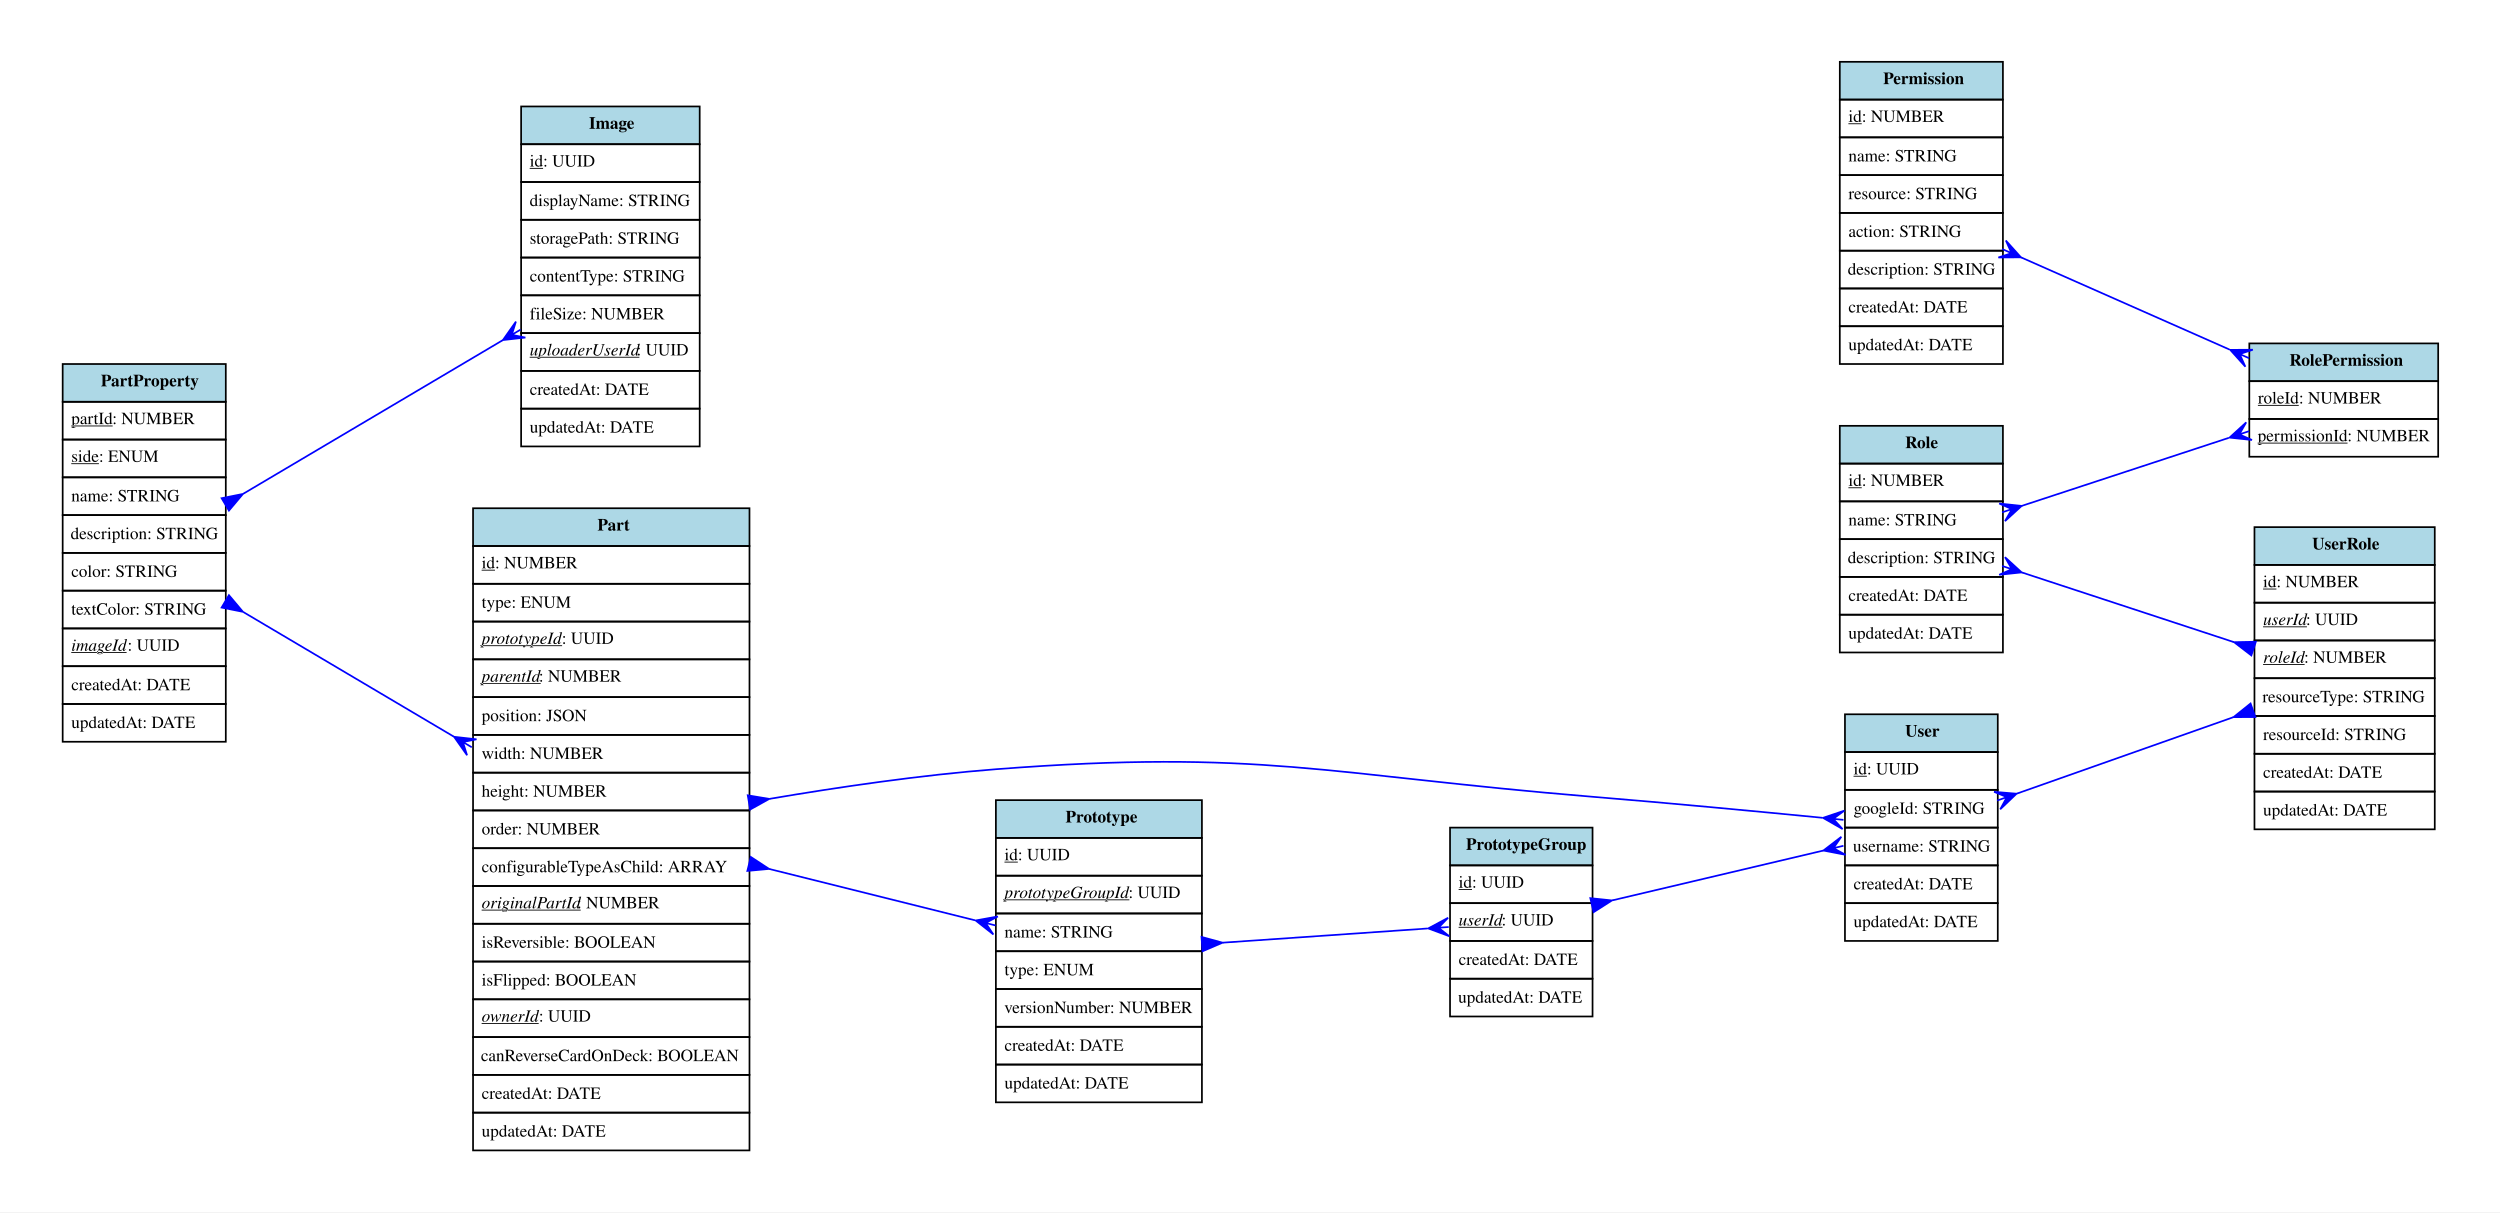
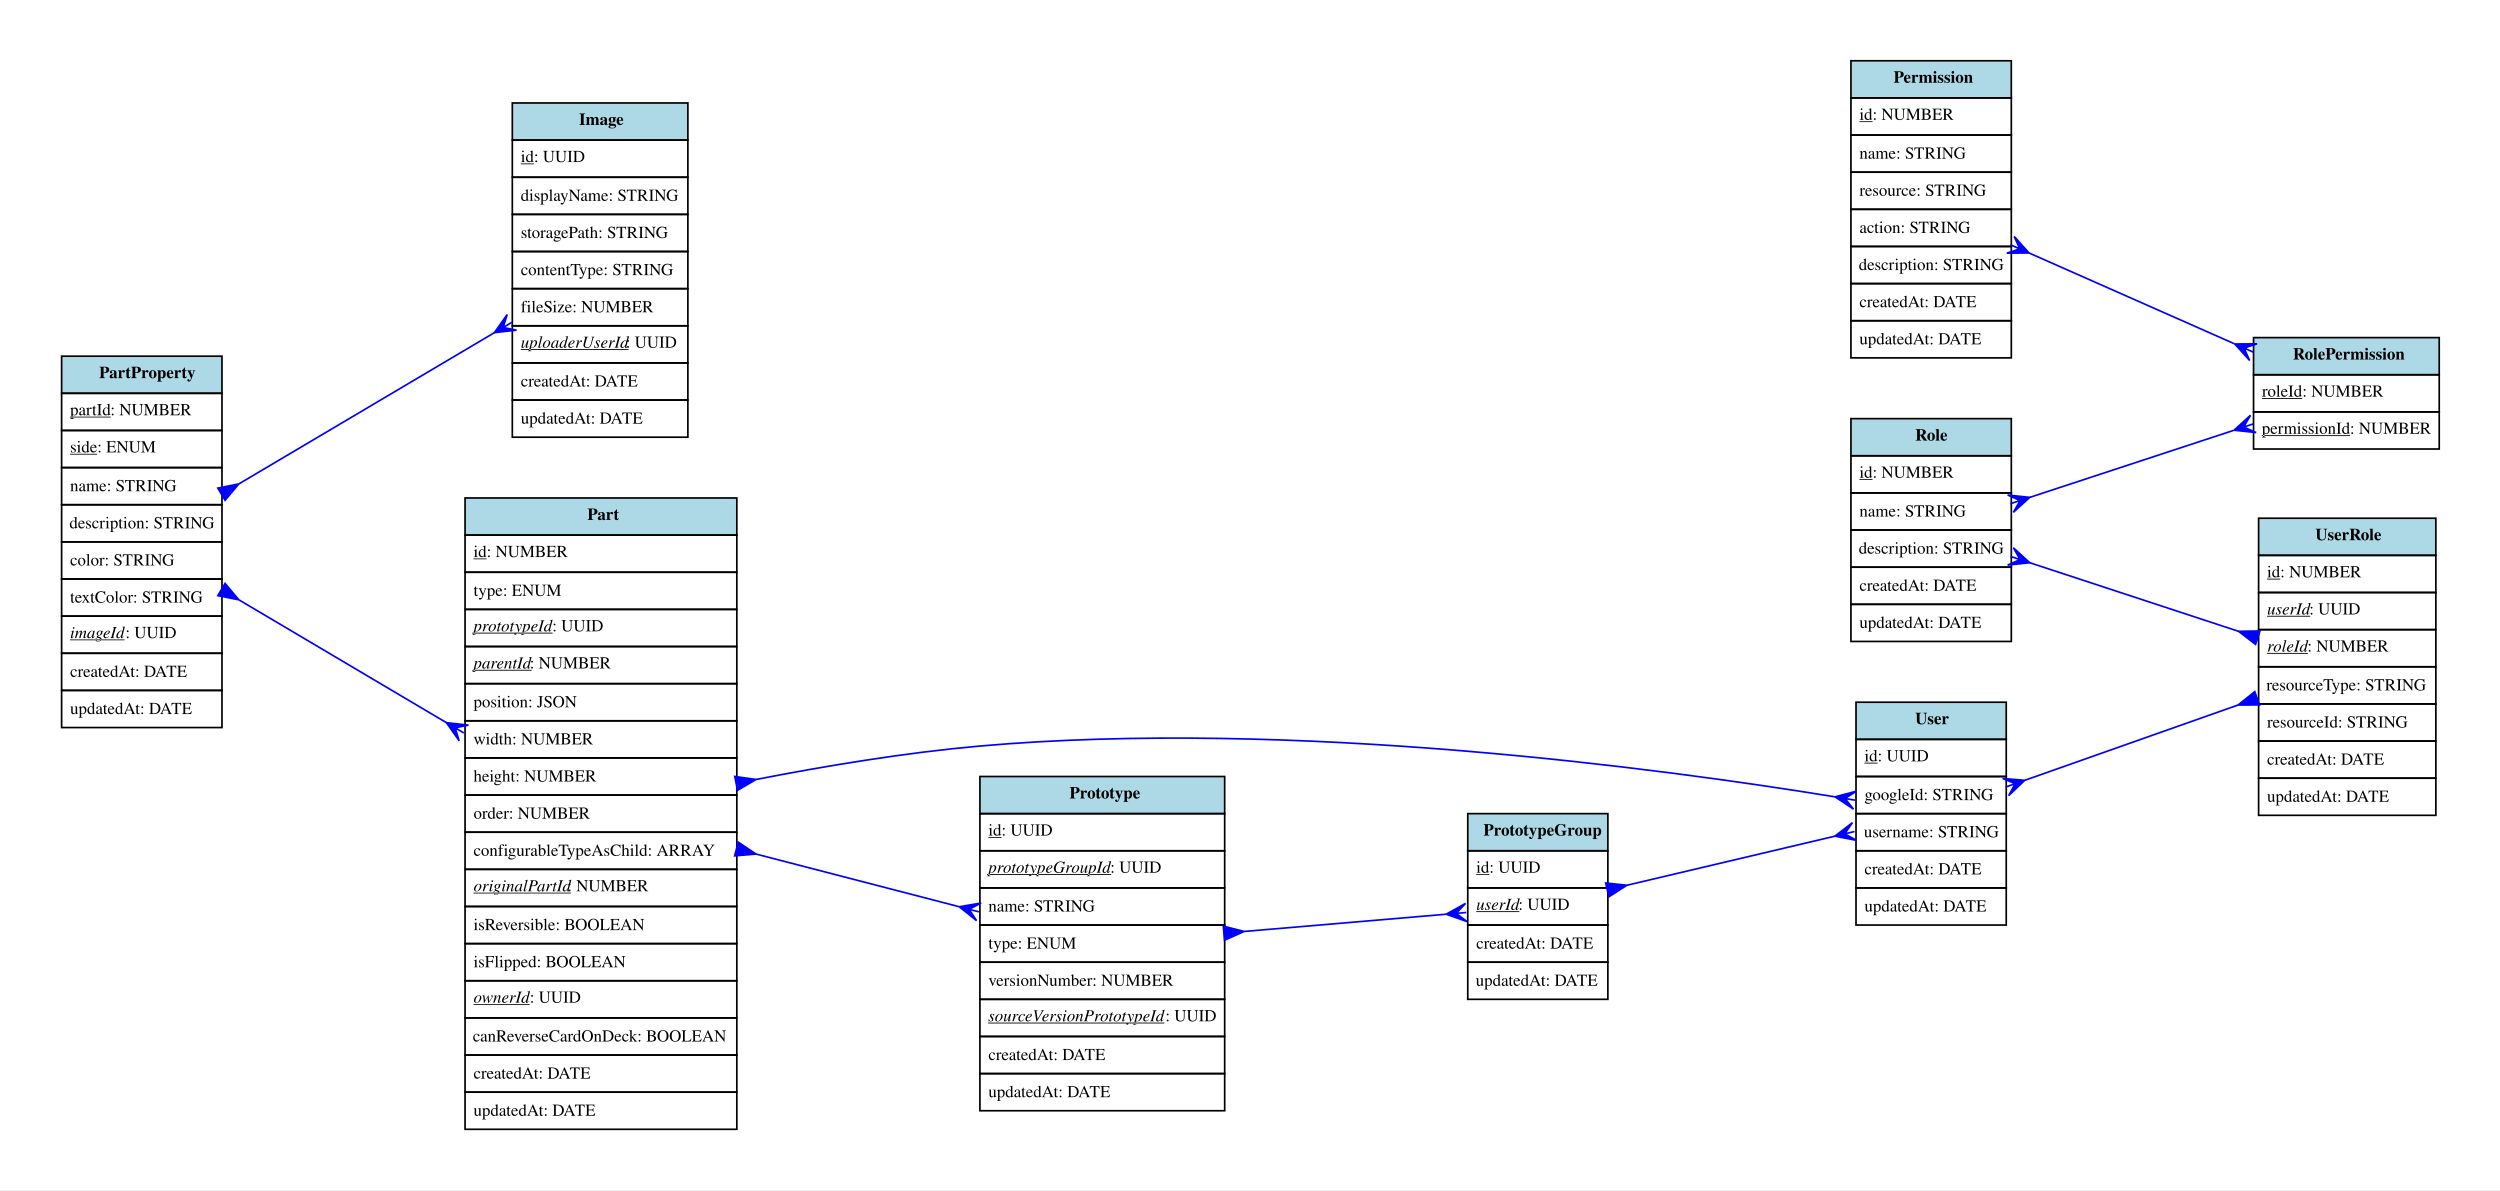
- <svg xmlns="http://www.w3.org/2000/svg" width="1456pt" height="706pt" viewBox="0.00 0.00 1456.00 706.00">
-   <g id="graph0" class="graph" transform="scale(1 1) rotate(0) translate(36 670)">
-     <polygon fill="#ffffff" stroke="transparent" points="-36,36 -36,-670 1420,-670 1420,36 -36,36" />
+ <svg xmlns="http://www.w3.org/2000/svg" width="1481pt" height="705pt" viewBox="0.00 0.00 1481.00 705.00">
+   <g id="graph0" class="graph" transform="scale(1 1) rotate(0) translate(36 669)">
+     <polygon fill="#ffffff" stroke="transparent" points="-36,36 -36,-669 1445,-669 1445,36 -36,36" />
    <g id="node1" class="node">
-       <polygon fill="#add8e6" stroke="transparent" points="1035.5,-400 1035.5,-422 1130.5,-422 1130.5,-400 1035.5,-400" />
-       <polygon fill="none" stroke="#000000" points="1035.5,-400 1035.5,-422 1130.5,-422 1130.5,-400 1035.5,-400" />
-       <text text-anchor="start" x="1073.556" y="-409" font-family="Times,serif" font-weight="bold" font-size="10.00" fill="#000000">Role</text>
-       <polygon fill="none" stroke="#000000" points="1035.5,-378 1035.5,-400 1130.5,-400 1130.5,-378 1035.5,-378" />
-       <text text-anchor="start" x="1040.5" y="-387" font-family="Times,serif" text-decoration="underline" font-size="10.00" fill="#000000">id</text>
-       <text text-anchor="start" x="1048.279" y="-387" font-family="Times,serif" font-size="10.00" fill="#000000">: NUMBER</text>
-       <polygon fill="none" stroke="#000000" points="1035.5,-356 1035.5,-378 1130.5,-378 1130.5,-356 1035.5,-356" />
-       <text text-anchor="start" x="1040.5" y="-364" font-family="Times,serif" font-size="10.00" fill="#000000">name: STRING</text>
-       <polygon fill="none" stroke="#000000" points="1035.5,-334 1035.5,-356 1130.5,-356 1130.5,-334 1035.5,-334" />
-       <text text-anchor="start" x="1040.092" y="-342" font-family="Times,serif" font-size="10.00" fill="#000000">description: STRING</text>
-       <polygon fill="none" stroke="#000000" points="1035.5,-312 1035.5,-334 1130.5,-334 1130.5,-312 1035.5,-312" />
-       <text text-anchor="start" x="1040.5" y="-320" font-family="Times,serif" font-size="10.00" fill="#000000">createdAt: DATE</text>
-       <polygon fill="none" stroke="#000000" points="1035.5,-290 1035.5,-312 1130.5,-312 1130.5,-290 1035.5,-290" />
-       <text text-anchor="start" x="1040.5" y="-298" font-family="Times,serif" font-size="10.00" fill="#000000">updatedAt: DATE</text>
+       <polygon fill="#add8e6" stroke="transparent" points="1060.5,-399 1060.5,-421 1155.5,-421 1155.5,-399 1060.5,-399" />
+       <polygon fill="none" stroke="#000000" points="1060.5,-399 1060.5,-421 1155.5,-421 1155.5,-399 1060.5,-399" />
+       <text text-anchor="start" x="1098.556" y="-408" font-family="Times,serif" font-weight="bold" font-size="10.00" fill="#000000">Role</text>
+       <polygon fill="none" stroke="#000000" points="1060.5,-377 1060.5,-399 1155.5,-399 1155.5,-377 1060.5,-377" />
+       <text text-anchor="start" x="1065.5" y="-386" font-family="Times,serif" text-decoration="underline" font-size="10.00" fill="#000000">id</text>
+       <text text-anchor="start" x="1073.279" y="-386" font-family="Times,serif" font-size="10.00" fill="#000000">: NUMBER</text>
+       <polygon fill="none" stroke="#000000" points="1060.5,-355 1060.5,-377 1155.5,-377 1155.5,-355 1060.5,-355" />
+       <text text-anchor="start" x="1065.5" y="-363" font-family="Times,serif" font-size="10.00" fill="#000000">name: STRING</text>
+       <polygon fill="none" stroke="#000000" points="1060.5,-333 1060.5,-355 1155.5,-355 1155.5,-333 1060.5,-333" />
+       <text text-anchor="start" x="1065.092" y="-341" font-family="Times,serif" font-size="10.00" fill="#000000">description: STRING</text>
+       <polygon fill="none" stroke="#000000" points="1060.5,-311 1060.5,-333 1155.5,-333 1155.5,-311 1060.5,-311" />
+       <text text-anchor="start" x="1065.5" y="-319" font-family="Times,serif" font-size="10.00" fill="#000000">createdAt: DATE</text>
+       <polygon fill="none" stroke="#000000" points="1060.5,-289 1060.5,-311 1155.5,-311 1155.5,-289 1060.5,-289" />
+       <text text-anchor="start" x="1065.5" y="-297" font-family="Times,serif" font-size="10.00" fill="#000000">updatedAt: DATE</text>
    </g>
    <g id="node3" class="node">
-       <polygon fill="#add8e6" stroke="transparent" points="1274,-448 1274,-470 1384,-470 1384,-448 1274,-448" />
-       <polygon fill="none" stroke="#000000" points="1274,-448 1274,-470 1384,-470 1384,-448 1274,-448" />
-       <text text-anchor="start" x="1297.335" y="-457" font-family="Times,serif" font-weight="bold" font-size="10.00" fill="#000000">RolePermission</text>
-       <polygon fill="none" stroke="#000000" points="1274,-426 1274,-448 1384,-448 1384,-426 1274,-426" />
-       <text text-anchor="start" x="1279" y="-435" font-family="Times,serif" text-decoration="underline" font-size="10.00" fill="#000000">roleId</text>
-       <text text-anchor="start" x="1302.876" y="-435" font-family="Times,serif" font-size="10.00" fill="#000000">: NUMBER</text>
-       <polygon fill="none" stroke="#000000" points="1274,-404 1274,-426 1384,-426 1384,-404 1274,-404" />
-       <text text-anchor="start" x="1278.868" y="-413" font-family="Times,serif" text-decoration="underline" font-size="10.00" fill="#000000">permissionId</text>
-       <text text-anchor="start" x="1331.08" y="-413" font-family="Times,serif" font-size="10.00" fill="#000000">: NUMBER</text>
+       <polygon fill="#add8e6" stroke="transparent" points="1299,-447 1299,-469 1409,-469 1409,-447 1299,-447" />
+       <polygon fill="none" stroke="#000000" points="1299,-447 1299,-469 1409,-469 1409,-447 1299,-447" />
+       <text text-anchor="start" x="1322.335" y="-456" font-family="Times,serif" font-weight="bold" font-size="10.00" fill="#000000">RolePermission</text>
+       <polygon fill="none" stroke="#000000" points="1299,-425 1299,-447 1409,-447 1409,-425 1299,-425" />
+       <text text-anchor="start" x="1304" y="-434" font-family="Times,serif" text-decoration="underline" font-size="10.00" fill="#000000">roleId</text>
+       <text text-anchor="start" x="1327.876" y="-434" font-family="Times,serif" font-size="10.00" fill="#000000">: NUMBER</text>
+       <polygon fill="none" stroke="#000000" points="1299,-403 1299,-425 1409,-425 1409,-403 1299,-403" />
+       <text text-anchor="start" x="1303.868" y="-412" font-family="Times,serif" text-decoration="underline" font-size="10.00" fill="#000000">permissionId</text>
+       <text text-anchor="start" x="1356.08" y="-412" font-family="Times,serif" font-size="10.00" fill="#000000">: NUMBER</text>
    </g>
    <g id="edge1" class="edge">
-       <path fill="none" stroke="#0000ff" d="M1141.534,-375.399C1177.795,-387.314 1224.346,-402.611 1261.988,-414.98" />
-       <polygon fill="#0000ff" stroke="#0000ff" points="1141.428,-375.364 1131.714,-366.488 1135.728,-373.491 1130.028,-371.618 1130.028,-371.618 1130.028,-371.618 1135.728,-373.491 1128.342,-376.748 1141.428,-375.364 1141.428,-375.364" />
-       <polygon fill="#0000ff" stroke="#0000ff" points="1262.472,-415.139 1272.187,-424.015 1268.172,-417.012 1273.872,-418.885 1273.872,-418.885 1273.872,-418.885 1268.172,-417.012 1275.558,-413.755 1262.472,-415.139 1262.472,-415.139" />
+       <path fill="none" stroke="#0000ff" d="M1166.534,-374.399C1202.795,-386.314 1249.346,-401.611 1286.988,-413.98" />
+       <polygon fill="#0000ff" stroke="#0000ff" points="1166.428,-374.364 1156.714,-365.488 1160.728,-372.491 1155.028,-370.618 1155.028,-370.618 1155.028,-370.618 1160.728,-372.491 1153.342,-375.748 1166.428,-374.364 1166.428,-374.364" />
+       <polygon fill="#0000ff" stroke="#0000ff" points="1287.472,-414.139 1297.187,-423.015 1293.172,-416.012 1298.872,-417.885 1298.872,-417.885 1298.872,-417.885 1293.172,-416.012 1300.558,-412.755 1287.472,-414.139 1287.472,-414.139" />
    </g>
    <g id="node5" class="node">
-       <polygon fill="#add8e6" stroke="transparent" points="1277,-341 1277,-363 1382,-363 1382,-341 1277,-341" />
-       <polygon fill="none" stroke="#000000" points="1277,-341 1277,-363 1382,-363 1382,-341 1277,-341" />
-       <text text-anchor="start" x="1310.619" y="-350" font-family="Times,serif" font-weight="bold" font-size="10.00" fill="#000000">UserRole</text>
-       <polygon fill="none" stroke="#000000" points="1277,-319 1277,-341 1382,-341 1382,-319 1277,-319" />
-       <text text-anchor="start" x="1282" y="-328" font-family="Times,serif" text-decoration="underline" font-size="10.00" fill="#000000">id</text>
-       <text text-anchor="start" x="1289.779" y="-328" font-family="Times,serif" font-size="10.00" fill="#000000">: NUMBER</text>
-       <polygon fill="none" stroke="#000000" points="1277,-297 1277,-319 1382,-319 1382,-297 1277,-297" />
-       <text text-anchor="start" x="1282" y="-306" font-family="Times,serif" font-style="italic" text-decoration="underline" font-size="10.00" fill="#000000">userId</text>
-       <text text-anchor="start" x="1306.986" y="-306" font-family="Times,serif" font-size="10.00" fill="#000000">: UUID</text>
-       <polygon fill="none" stroke="#000000" points="1277,-275 1277,-297 1382,-297 1382,-275 1277,-275" />
-       <text text-anchor="start" x="1282" y="-284" font-family="Times,serif" font-style="italic" text-decoration="underline" font-size="10.00" fill="#000000">roleId</text>
-       <text text-anchor="start" x="1305.876" y="-284" font-family="Times,serif" font-size="10.00" fill="#000000">: NUMBER</text>
-       <polygon fill="none" stroke="#000000" points="1277,-253 1277,-275 1382,-275 1382,-253 1277,-253" />
-       <text text-anchor="start" x="1281.602" y="-261" font-family="Times,serif" font-size="10.00" fill="#000000">resourceType: STRING</text>
-       <polygon fill="none" stroke="#000000" points="1277,-231 1277,-253 1382,-253 1382,-231 1277,-231" />
-       <text text-anchor="start" x="1282" y="-239" font-family="Times,serif" font-size="10.00" fill="#000000">resourceId: STRING</text>
-       <polygon fill="none" stroke="#000000" points="1277,-209 1277,-231 1382,-231 1382,-209 1277,-209" />
-       <text text-anchor="start" x="1282" y="-217" font-family="Times,serif" font-size="10.00" fill="#000000">createdAt: DATE</text>
-       <polygon fill="none" stroke="#000000" points="1277,-187 1277,-209 1382,-209 1382,-187 1277,-187" />
-       <text text-anchor="start" x="1282" y="-195" font-family="Times,serif" font-size="10.00" fill="#000000">updatedAt: DATE</text>
+       <polygon fill="#add8e6" stroke="transparent" points="1302,-340 1302,-362 1407,-362 1407,-340 1302,-340" />
+       <polygon fill="none" stroke="#000000" points="1302,-340 1302,-362 1407,-362 1407,-340 1302,-340" />
+       <text text-anchor="start" x="1335.619" y="-349" font-family="Times,serif" font-weight="bold" font-size="10.00" fill="#000000">UserRole</text>
+       <polygon fill="none" stroke="#000000" points="1302,-318 1302,-340 1407,-340 1407,-318 1302,-318" />
+       <text text-anchor="start" x="1307" y="-327" font-family="Times,serif" text-decoration="underline" font-size="10.00" fill="#000000">id</text>
+       <text text-anchor="start" x="1314.779" y="-327" font-family="Times,serif" font-size="10.00" fill="#000000">: NUMBER</text>
+       <polygon fill="none" stroke="#000000" points="1302,-296 1302,-318 1407,-318 1407,-296 1302,-296" />
+       <text text-anchor="start" x="1307" y="-305" font-family="Times,serif" font-style="italic" text-decoration="underline" font-size="10.00" fill="#000000">userId</text>
+       <text text-anchor="start" x="1331.986" y="-305" font-family="Times,serif" font-size="10.00" fill="#000000">: UUID</text>
+       <polygon fill="none" stroke="#000000" points="1302,-274 1302,-296 1407,-296 1407,-274 1302,-274" />
+       <text text-anchor="start" x="1307" y="-283" font-family="Times,serif" font-style="italic" text-decoration="underline" font-size="10.00" fill="#000000">roleId</text>
+       <text text-anchor="start" x="1330.876" y="-283" font-family="Times,serif" font-size="10.00" fill="#000000">: NUMBER</text>
+       <polygon fill="none" stroke="#000000" points="1302,-252 1302,-274 1407,-274 1407,-252 1302,-252" />
+       <text text-anchor="start" x="1306.602" y="-260" font-family="Times,serif" font-size="10.00" fill="#000000">resourceType: STRING</text>
+       <polygon fill="none" stroke="#000000" points="1302,-230 1302,-252 1407,-252 1407,-230 1302,-230" />
+       <text text-anchor="start" x="1307" y="-238" font-family="Times,serif" font-size="10.00" fill="#000000">resourceId: STRING</text>
+       <polygon fill="none" stroke="#000000" points="1302,-208 1302,-230 1407,-230 1407,-208 1302,-208" />
+       <text text-anchor="start" x="1307" y="-216" font-family="Times,serif" font-size="10.00" fill="#000000">createdAt: DATE</text>
+       <polygon fill="none" stroke="#000000" points="1302,-186 1302,-208 1407,-208 1407,-186 1302,-186" />
+       <text text-anchor="start" x="1307" y="-194" font-family="Times,serif" font-size="10.00" fill="#000000">updatedAt: DATE</text>
    </g>
    <g id="edge2" class="edge">
-       <path fill="none" stroke="#0000ff" d="M1141.512,-336.608C1178.749,-324.372 1226.844,-308.568 1264.998,-296.031" />
-       <polygon fill="#0000ff" stroke="#0000ff" points="1141.428,-336.636 1128.342,-335.252 1135.728,-338.509 1130.028,-340.382 1130.028,-340.382 1130.028,-340.382 1135.728,-338.509 1131.714,-345.512 1141.428,-336.636 1141.428,-336.636" />
-       <polygon fill="#0000ff" stroke="#0000ff" points="1277.809,-296.243 1265.097,-295.999 1275.186,-288.262 1277.809,-296.243" />
+       <path fill="none" stroke="#0000ff" d="M1166.512,-335.608C1203.749,-323.372 1251.844,-307.568 1289.998,-295.031" />
+       <polygon fill="#0000ff" stroke="#0000ff" points="1166.428,-335.636 1153.342,-334.252 1160.728,-337.509 1155.028,-339.382 1155.028,-339.382 1155.028,-339.382 1160.728,-337.509 1156.714,-344.512 1166.428,-335.636 1166.428,-335.636" />
+       <polygon fill="#0000ff" stroke="#0000ff" points="1302.809,-295.243 1290.097,-294.999 1300.186,-287.262 1302.809,-295.243" />
    </g>
    <g id="node2" class="node">
-       <polygon fill="#add8e6" stroke="transparent" points="1035.5,-612 1035.5,-634 1130.5,-634 1130.5,-612 1035.5,-612" />
-       <polygon fill="none" stroke="#000000" points="1035.5,-612 1035.5,-634 1130.5,-634 1130.5,-612 1035.5,-612" />
-       <text text-anchor="start" x="1060.779" y="-621" font-family="Times,serif" font-weight="bold" font-size="10.00" fill="#000000">Permission</text>
-       <polygon fill="none" stroke="#000000" points="1035.5,-590 1035.5,-612 1130.5,-612 1130.5,-590 1035.5,-590" />
-       <text text-anchor="start" x="1040.5" y="-599" font-family="Times,serif" text-decoration="underline" font-size="10.00" fill="#000000">id</text>
-       <text text-anchor="start" x="1048.279" y="-599" font-family="Times,serif" font-size="10.00" fill="#000000">: NUMBER</text>
-       <polygon fill="none" stroke="#000000" points="1035.5,-568 1035.5,-590 1130.5,-590 1130.5,-568 1035.5,-568" />
-       <text text-anchor="start" x="1040.5" y="-576" font-family="Times,serif" font-size="10.00" fill="#000000">name: STRING</text>
-       <polygon fill="none" stroke="#000000" points="1035.5,-546 1035.5,-568 1130.5,-568 1130.5,-546 1035.5,-546" />
-       <text text-anchor="start" x="1040.5" y="-554" font-family="Times,serif" font-size="10.00" fill="#000000">resource: STRING</text>
-       <polygon fill="none" stroke="#000000" points="1035.5,-524 1035.5,-546 1130.5,-546 1130.5,-524 1035.5,-524" />
-       <text text-anchor="start" x="1040.5" y="-532" font-family="Times,serif" font-size="10.00" fill="#000000">action: STRING</text>
-       <polygon fill="none" stroke="#000000" points="1035.5,-502 1035.5,-524 1130.5,-524 1130.5,-502 1035.5,-502" />
-       <text text-anchor="start" x="1040.092" y="-510" font-family="Times,serif" font-size="10.00" fill="#000000">description: STRING</text>
-       <polygon fill="none" stroke="#000000" points="1035.5,-480 1035.5,-502 1130.5,-502 1130.5,-480 1035.5,-480" />
-       <text text-anchor="start" x="1040.5" y="-488" font-family="Times,serif" font-size="10.00" fill="#000000">createdAt: DATE</text>
-       <polygon fill="none" stroke="#000000" points="1035.5,-458 1035.5,-480 1130.5,-480 1130.5,-458 1035.5,-458" />
-       <text text-anchor="start" x="1040.5" y="-466" font-family="Times,serif" font-size="10.00" fill="#000000">updatedAt: DATE</text>
+       <polygon fill="#add8e6" stroke="transparent" points="1060.5,-611 1060.5,-633 1155.5,-633 1155.5,-611 1060.5,-611" />
+       <polygon fill="none" stroke="#000000" points="1060.5,-611 1060.5,-633 1155.5,-633 1155.5,-611 1060.5,-611" />
+       <text text-anchor="start" x="1085.779" y="-620" font-family="Times,serif" font-weight="bold" font-size="10.00" fill="#000000">Permission</text>
+       <polygon fill="none" stroke="#000000" points="1060.5,-589 1060.5,-611 1155.5,-611 1155.5,-589 1060.5,-589" />
+       <text text-anchor="start" x="1065.5" y="-598" font-family="Times,serif" text-decoration="underline" font-size="10.00" fill="#000000">id</text>
+       <text text-anchor="start" x="1073.279" y="-598" font-family="Times,serif" font-size="10.00" fill="#000000">: NUMBER</text>
+       <polygon fill="none" stroke="#000000" points="1060.5,-567 1060.5,-589 1155.5,-589 1155.5,-567 1060.5,-567" />
+       <text text-anchor="start" x="1065.5" y="-575" font-family="Times,serif" font-size="10.00" fill="#000000">name: STRING</text>
+       <polygon fill="none" stroke="#000000" points="1060.5,-545 1060.5,-567 1155.5,-567 1155.5,-545 1060.5,-545" />
+       <text text-anchor="start" x="1065.5" y="-553" font-family="Times,serif" font-size="10.00" fill="#000000">resource: STRING</text>
+       <polygon fill="none" stroke="#000000" points="1060.5,-523 1060.5,-545 1155.5,-545 1155.5,-523 1060.5,-523" />
+       <text text-anchor="start" x="1065.5" y="-531" font-family="Times,serif" font-size="10.00" fill="#000000">action: STRING</text>
+       <polygon fill="none" stroke="#000000" points="1060.5,-501 1060.5,-523 1155.5,-523 1155.5,-501 1060.5,-501" />
+       <text text-anchor="start" x="1065.092" y="-509" font-family="Times,serif" font-size="10.00" fill="#000000">description: STRING</text>
+       <polygon fill="none" stroke="#000000" points="1060.5,-479 1060.5,-501 1155.5,-501 1155.5,-479 1060.5,-479" />
+       <text text-anchor="start" x="1065.5" y="-487" font-family="Times,serif" font-size="10.00" fill="#000000">createdAt: DATE</text>
+       <polygon fill="none" stroke="#000000" points="1060.5,-457 1060.5,-479 1155.5,-479 1155.5,-457 1060.5,-457" />
+       <text text-anchor="start" x="1065.5" y="-465" font-family="Times,serif" font-size="10.00" fill="#000000">updatedAt: DATE</text>
    </g>
    <g id="edge3" class="edge">
-       <path fill="none" stroke="#0000ff" d="M1141.017,-520.124C1177.492,-503.995 1224.529,-483.196 1262.426,-466.438" />
-       <polygon fill="#0000ff" stroke="#0000ff" points="1141.003,-520.131 1127.844,-520.045 1135.515,-522.557 1130.028,-524.984 1130.028,-524.984 1130.028,-524.984 1135.515,-522.557 1132.212,-529.922 1141.003,-520.131 1141.003,-520.131" />
-       <polygon fill="#0000ff" stroke="#0000ff" points="1262.898,-466.23 1276.056,-466.316 1268.385,-463.803 1273.872,-461.377 1273.872,-461.377 1273.872,-461.377 1268.385,-463.803 1271.688,-456.438 1262.898,-466.23 1262.898,-466.23" />
+       <path fill="none" stroke="#0000ff" d="M1166.017,-519.124C1202.492,-502.995 1249.529,-482.196 1287.426,-465.438" />
+       <polygon fill="#0000ff" stroke="#0000ff" points="1166.003,-519.131 1152.844,-519.045 1160.515,-521.557 1155.028,-523.984 1155.028,-523.984 1155.028,-523.984 1160.515,-521.557 1157.212,-528.922 1166.003,-519.131 1166.003,-519.131" />
+       <polygon fill="#0000ff" stroke="#0000ff" points="1287.898,-465.23 1301.056,-465.316 1293.385,-462.803 1298.872,-460.377 1298.872,-460.377 1298.872,-460.377 1293.385,-462.803 1296.688,-455.438 1287.898,-465.23 1287.898,-465.23" />
    </g>
    <g id="node4" class="node">
-       <polygon fill="#add8e6" stroke="transparent" points="1038.5,-232 1038.5,-254 1127.5,-254 1127.5,-232 1038.5,-232" />
-       <polygon fill="none" stroke="#000000" points="1038.5,-232 1038.5,-254 1127.5,-254 1127.5,-232 1038.5,-232" />
-       <text text-anchor="start" x="1073.562" y="-241" font-family="Times,serif" font-weight="bold" font-size="10.00" fill="#000000">User</text>
-       <polygon fill="none" stroke="#000000" points="1038.5,-210 1038.5,-232 1127.5,-232 1127.5,-210 1038.5,-210" />
-       <text text-anchor="start" x="1043.5" y="-219" font-family="Times,serif" text-decoration="underline" font-size="10.00" fill="#000000">id</text>
-       <text text-anchor="start" x="1051.279" y="-219" font-family="Times,serif" font-size="10.00" fill="#000000">: UUID</text>
-       <polygon fill="none" stroke="#000000" points="1038.5,-188 1038.5,-210 1127.5,-210 1127.5,-188 1038.5,-188" />
-       <text text-anchor="start" x="1043.5" y="-196" font-family="Times,serif" font-size="10.00" fill="#000000">googleId: STRING</text>
-       <polygon fill="none" stroke="#000000" points="1038.5,-166 1038.5,-188 1127.5,-188 1127.5,-166 1038.5,-166" />
-       <text text-anchor="start" x="1043.151" y="-174" font-family="Times,serif" font-size="10.00" fill="#000000">username: STRING</text>
-       <polygon fill="none" stroke="#000000" points="1038.5,-144 1038.5,-166 1127.5,-166 1127.5,-144 1038.5,-144" />
-       <text text-anchor="start" x="1043.5" y="-152" font-family="Times,serif" font-size="10.00" fill="#000000">createdAt: DATE</text>
-       <polygon fill="none" stroke="#000000" points="1038.5,-122 1038.5,-144 1127.5,-144 1127.5,-122 1038.5,-122" />
-       <text text-anchor="start" x="1043.5" y="-130" font-family="Times,serif" font-size="10.00" fill="#000000">updatedAt: DATE</text>
+       <polygon fill="#add8e6" stroke="transparent" points="1063.5,-231 1063.5,-253 1152.5,-253 1152.5,-231 1063.5,-231" />
+       <polygon fill="none" stroke="#000000" points="1063.5,-231 1063.5,-253 1152.5,-253 1152.5,-231 1063.5,-231" />
+       <text text-anchor="start" x="1098.562" y="-240" font-family="Times,serif" font-weight="bold" font-size="10.00" fill="#000000">User</text>
+       <polygon fill="none" stroke="#000000" points="1063.5,-209 1063.5,-231 1152.5,-231 1152.5,-209 1063.5,-209" />
+       <text text-anchor="start" x="1068.5" y="-218" font-family="Times,serif" text-decoration="underline" font-size="10.00" fill="#000000">id</text>
+       <text text-anchor="start" x="1076.279" y="-218" font-family="Times,serif" font-size="10.00" fill="#000000">: UUID</text>
+       <polygon fill="none" stroke="#000000" points="1063.5,-187 1063.5,-209 1152.5,-209 1152.5,-187 1063.5,-187" />
+       <text text-anchor="start" x="1068.5" y="-195" font-family="Times,serif" font-size="10.00" fill="#000000">googleId: STRING</text>
+       <polygon fill="none" stroke="#000000" points="1063.5,-165 1063.5,-187 1152.5,-187 1152.5,-165 1063.5,-165" />
+       <text text-anchor="start" x="1068.151" y="-173" font-family="Times,serif" font-size="10.00" fill="#000000">username: STRING</text>
+       <polygon fill="none" stroke="#000000" points="1063.5,-143 1063.5,-165 1152.5,-165 1152.5,-143 1063.5,-143" />
+       <text text-anchor="start" x="1068.5" y="-151" font-family="Times,serif" font-size="10.00" fill="#000000">createdAt: DATE</text>
+       <polygon fill="none" stroke="#000000" points="1063.5,-121 1063.5,-143 1152.5,-143 1152.5,-121 1063.5,-121" />
+       <text text-anchor="start" x="1068.5" y="-129" font-family="Times,serif" font-size="10.00" fill="#000000">updatedAt: DATE</text>
    </g>
    <g id="edge4" class="edge">
-       <path fill="none" stroke="#0000ff" d="M1138.642,-207.815C1176.13,-221.046 1225.533,-238.482 1264.615,-252.276" />
-       <polygon fill="#0000ff" stroke="#0000ff" points="1138.455,-207.749 1128.937,-198.663 1132.797,-205.752 1127.139,-203.755 1127.139,-203.755 1127.139,-203.755 1132.797,-205.752 1125.342,-208.847 1138.455,-207.749 1138.455,-207.749" />
-       <polygon fill="#0000ff" stroke="#0000ff" points="1274.729,-260.299 1264.811,-252.345 1277.524,-252.378 1274.729,-260.299" />
+       <path fill="none" stroke="#0000ff" d="M1163.642,-206.815C1201.13,-220.046 1250.533,-237.482 1289.615,-251.276" />
+       <polygon fill="#0000ff" stroke="#0000ff" points="1163.455,-206.749 1153.937,-197.663 1157.797,-204.752 1152.139,-202.755 1152.139,-202.755 1152.139,-202.755 1157.797,-204.752 1150.342,-207.847 1163.455,-206.749 1163.455,-206.749" />
+       <polygon fill="#0000ff" stroke="#0000ff" points="1299.729,-259.299 1289.811,-251.345 1302.524,-251.378 1299.729,-259.299" />
    </g>
    <g id="node6" class="node">
      <polygon fill="#add8e6" stroke="transparent" points="267.5,-586 267.5,-608 371.5,-608 371.5,-586 267.5,-586" />
      <polygon fill="none" stroke="#000000" points="267.5,-586 267.5,-608 371.5,-608 371.5,-586 267.5,-586" />
      <text text-anchor="start" x="307.007" y="-595" font-family="Times,serif" font-weight="bold" font-size="10.00" fill="#000000">Image</text>
      <polygon fill="none" stroke="#000000" points="267.5,-564 267.5,-586 371.5,-586 371.5,-564 267.5,-564" />
      <text text-anchor="start" x="272.5" y="-573" font-family="Times,serif" text-decoration="underline" font-size="10.00" fill="#000000">id</text>
      <text text-anchor="start" x="280.279" y="-573" font-family="Times,serif" font-size="10.00" fill="#000000">: UUID</text>
      <polygon fill="none" stroke="#000000" points="267.5,-542 267.5,-564 371.5,-564 371.5,-542 267.5,-542" />
      <text text-anchor="start" x="272.428" y="-550" font-family="Times,serif" font-size="10.00" fill="#000000">displayName: STRING</text>
      <polygon fill="none" stroke="#000000" points="267.5,-520 267.5,-542 371.5,-542 371.5,-520 267.5,-520" />
      <text text-anchor="start" x="272.5" y="-528" font-family="Times,serif" font-size="10.00" fill="#000000">storagePath: STRING</text>
      <polygon fill="none" stroke="#000000" points="267.5,-498 267.5,-520 371.5,-520 371.5,-498 267.5,-498" />
      <text text-anchor="start" x="272.5" y="-506" font-family="Times,serif" font-size="10.00" fill="#000000">contentType: STRING</text>
      <polygon fill="none" stroke="#000000" points="267.5,-476 267.5,-498 371.5,-498 371.5,-476 267.5,-476" />
      <text text-anchor="start" x="272.5" y="-484" font-family="Times,serif" font-size="10.00" fill="#000000">fileSize: NUMBER</text>
      <polygon fill="none" stroke="#000000" points="267.5,-454 267.5,-476 371.5,-476 371.5,-454 267.5,-454" />
      <text text-anchor="start" x="272.5" y="-463" font-family="Times,serif" font-style="italic" text-decoration="underline" font-size="10.00" fill="#000000">uploaderUserId</text>
      <text text-anchor="start" x="334.691" y="-463" font-family="Times,serif" font-size="10.00" fill="#000000">: UUID</text>
      <polygon fill="none" stroke="#000000" points="267.5,-432 267.5,-454 371.5,-454 371.5,-432 267.5,-432" />
      <text text-anchor="start" x="272.5" y="-440" font-family="Times,serif" font-size="10.00" fill="#000000">createdAt: DATE</text>
      <polygon fill="none" stroke="#000000" points="267.5,-410 267.5,-432 371.5,-432 371.5,-410 267.5,-410" />
      <text text-anchor="start" x="272.5" y="-418" font-family="Times,serif" font-size="10.00" fill="#000000">updatedAt: DATE</text>
    </g>
    <g id="node7" class="node">
-       <polygon fill="#add8e6" stroke="transparent" points="808.5,-166 808.5,-188 891.5,-188 891.5,-166 808.5,-166" />
-       <polygon fill="none" stroke="#000000" points="808.5,-166 808.5,-188 891.5,-188 891.5,-166 808.5,-166" />
-       <text text-anchor="start" x="817.784" y="-175" font-family="Times,serif" font-weight="bold" font-size="10.00" fill="#000000">PrototypeGroup</text>
-       <polygon fill="none" stroke="#000000" points="808.5,-144 808.5,-166 891.5,-166 891.5,-144 808.5,-144" />
-       <text text-anchor="start" x="813.5" y="-153" font-family="Times,serif" text-decoration="underline" font-size="10.00" fill="#000000">id</text>
-       <text text-anchor="start" x="821.279" y="-153" font-family="Times,serif" font-size="10.00" fill="#000000">: UUID</text>
-       <polygon fill="none" stroke="#000000" points="808.5,-122 808.5,-144 891.5,-144 891.5,-122 808.5,-122" />
-       <text text-anchor="start" x="813.5" y="-131" font-family="Times,serif" font-style="italic" text-decoration="underline" font-size="10.00" fill="#000000">userId</text>
-       <text text-anchor="start" x="838.486" y="-131" font-family="Times,serif" font-size="10.00" fill="#000000">: UUID</text>
-       <polygon fill="none" stroke="#000000" points="808.5,-100 808.5,-122 891.5,-122 891.5,-100 808.5,-100" />
-       <text text-anchor="start" x="813.5" y="-108" font-family="Times,serif" font-size="10.00" fill="#000000">createdAt: DATE</text>
-       <polygon fill="none" stroke="#000000" points="808.5,-78 808.5,-100 891.5,-100 891.5,-78 808.5,-78" />
-       <text text-anchor="start" x="813.205" y="-86" font-family="Times,serif" font-size="10.00" fill="#000000">updatedAt: DATE</text>
+       <polygon fill="#add8e6" stroke="transparent" points="833.5,-165 833.5,-187 916.5,-187 916.5,-165 833.5,-165" />
+       <polygon fill="none" stroke="#000000" points="833.5,-165 833.5,-187 916.5,-187 916.5,-165 833.5,-165" />
+       <text text-anchor="start" x="842.784" y="-174" font-family="Times,serif" font-weight="bold" font-size="10.00" fill="#000000">PrototypeGroup</text>
+       <polygon fill="none" stroke="#000000" points="833.5,-143 833.5,-165 916.5,-165 916.5,-143 833.5,-143" />
+       <text text-anchor="start" x="838.5" y="-152" font-family="Times,serif" text-decoration="underline" font-size="10.00" fill="#000000">id</text>
+       <text text-anchor="start" x="846.279" y="-152" font-family="Times,serif" font-size="10.00" fill="#000000">: UUID</text>
+       <polygon fill="none" stroke="#000000" points="833.5,-121 833.5,-143 916.5,-143 916.5,-121 833.5,-121" />
+       <text text-anchor="start" x="838.5" y="-130" font-family="Times,serif" font-style="italic" text-decoration="underline" font-size="10.00" fill="#000000">userId</text>
+       <text text-anchor="start" x="863.486" y="-130" font-family="Times,serif" font-size="10.00" fill="#000000">: UUID</text>
+       <polygon fill="none" stroke="#000000" points="833.5,-99 833.5,-121 916.5,-121 916.5,-99 833.5,-99" />
+       <text text-anchor="start" x="838.5" y="-107" font-family="Times,serif" font-size="10.00" fill="#000000">createdAt: DATE</text>
+       <polygon fill="none" stroke="#000000" points="833.5,-77 833.5,-99 916.5,-99 916.5,-77 833.5,-77" />
+       <text text-anchor="start" x="838.205" y="-85" font-family="Times,serif" font-size="10.00" fill="#000000">updatedAt: DATE</text>
    </g>
    <g id="edge5" class="edge">
-       <path fill="none" stroke="#0000ff" d="M903.026,-145.635C939.788,-154.313 988.51,-165.814 1025.913,-174.643" />
-       <polygon fill="#0000ff" stroke="#0000ff" points="892.121,-138.745 902.835,-145.59 890.191,-146.921 892.121,-138.745" />
-       <polygon fill="#0000ff" stroke="#0000ff" points="1025.95,-174.651 1036.389,-182.664 1031.79,-176.03 1037.629,-177.408 1037.629,-177.408 1037.629,-177.408 1031.79,-176.03 1038.87,-172.153 1025.95,-174.651 1025.95,-174.651" />
+       <path fill="none" stroke="#0000ff" d="M928.026,-144.635C964.788,-153.313 1013.51,-164.814 1050.913,-173.643" />
+       <polygon fill="#0000ff" stroke="#0000ff" points="917.121,-137.745 927.835,-144.59 915.191,-145.921 917.121,-137.745" />
+       <polygon fill="#0000ff" stroke="#0000ff" points="1050.95,-173.651 1061.389,-181.664 1056.79,-175.03 1062.629,-176.408 1062.629,-176.408 1062.629,-176.408 1056.79,-175.03 1063.87,-171.153 1050.95,-173.651 1050.95,-173.651" />
    </g>
    <g id="node8" class="node">
-       <polygon fill="#add8e6" stroke="transparent" points="544,-182 544,-204 664,-204 664,-182 544,-182" />
-       <polygon fill="none" stroke="#000000" points="544,-182 544,-204 664,-204 664,-182 544,-182" />
-       <text text-anchor="start" x="584.558" y="-191" font-family="Times,serif" font-weight="bold" font-size="10.00" fill="#000000">Prototype</text>
-       <polygon fill="none" stroke="#000000" points="544,-160 544,-182 664,-182 664,-160 544,-160" />
-       <text text-anchor="start" x="549" y="-169" font-family="Times,serif" text-decoration="underline" font-size="10.00" fill="#000000">id</text>
-       <text text-anchor="start" x="556.779" y="-169" font-family="Times,serif" font-size="10.00" fill="#000000">: UUID</text>
-       <polygon fill="none" stroke="#000000" points="544,-138 544,-160 664,-160 664,-138 544,-138" />
-       <text text-anchor="start" x="549" y="-147" font-family="Times,serif" font-style="italic" text-decoration="underline" font-size="10.00" fill="#000000">prototypeGroupId</text>
-       <text text-anchor="start" x="621.203" y="-147" font-family="Times,serif" font-size="10.00" fill="#000000">: UUID</text>
-       <polygon fill="none" stroke="#000000" points="544,-116 544,-138 664,-138 664,-116 544,-116" />
-       <text text-anchor="start" x="549" y="-124" font-family="Times,serif" font-size="10.00" fill="#000000">name: STRING</text>
-       <polygon fill="none" stroke="#000000" points="544,-94 544,-116 664,-116 664,-94 544,-94" />
-       <text text-anchor="start" x="549" y="-102" font-family="Times,serif" font-size="10.00" fill="#000000">type: ENUM</text>
-       <polygon fill="none" stroke="#000000" points="544,-72 544,-94 664,-94 664,-72 544,-72" />
-       <text text-anchor="start" x="548.872" y="-80" font-family="Times,serif" font-size="10.00" fill="#000000">versionNumber: NUMBER</text>
-       <polygon fill="none" stroke="#000000" points="544,-50 544,-72 664,-72 664,-50 544,-50" />
-       <text text-anchor="start" x="549" y="-58" font-family="Times,serif" font-size="10.00" fill="#000000">createdAt: DATE</text>
-       <polygon fill="none" stroke="#000000" points="544,-28 544,-50 664,-50 664,-28 544,-28" />
-       <text text-anchor="start" x="549" y="-36" font-family="Times,serif" font-size="10.00" fill="#000000">updatedAt: DATE</text>
+       <polygon fill="#add8e6" stroke="transparent" points="544.5,-187 544.5,-209 689.5,-209 689.5,-187 544.5,-187" />
+       <polygon fill="none" stroke="#000000" points="544.5,-187 544.5,-209 689.5,-209 689.5,-187 544.5,-187" />
+       <text text-anchor="start" x="597.558" y="-196" font-family="Times,serif" font-weight="bold" font-size="10.00" fill="#000000">Prototype</text>
+       <polygon fill="none" stroke="#000000" points="544.5,-165 544.5,-187 689.5,-187 689.5,-165 544.5,-165" />
+       <text text-anchor="start" x="549.5" y="-174" font-family="Times,serif" text-decoration="underline" font-size="10.00" fill="#000000">id</text>
+       <text text-anchor="start" x="557.279" y="-174" font-family="Times,serif" font-size="10.00" fill="#000000">: UUID</text>
+       <polygon fill="none" stroke="#000000" points="544.5,-143 544.5,-165 689.5,-165 689.5,-143 544.5,-143" />
+       <text text-anchor="start" x="549.5" y="-152" font-family="Times,serif" font-style="italic" text-decoration="underline" font-size="10.00" fill="#000000">prototypeGroupId</text>
+       <text text-anchor="start" x="621.703" y="-152" font-family="Times,serif" font-size="10.00" fill="#000000">: UUID</text>
+       <polygon fill="none" stroke="#000000" points="544.5,-121 544.5,-143 689.5,-143 689.5,-121 544.5,-121" />
+       <text text-anchor="start" x="549.5" y="-129" font-family="Times,serif" font-size="10.00" fill="#000000">name: STRING</text>
+       <polygon fill="none" stroke="#000000" points="544.5,-99 544.5,-121 689.5,-121 689.5,-99 544.5,-99" />
+       <text text-anchor="start" x="549.5" y="-107" font-family="Times,serif" font-size="10.00" fill="#000000">type: ENUM</text>
+       <polygon fill="none" stroke="#000000" points="544.5,-77 544.5,-99 689.5,-99 689.5,-77 544.5,-77" />
+       <text text-anchor="start" x="549.5" y="-85" font-family="Times,serif" font-size="10.00" fill="#000000">versionNumber: NUMBER</text>
+       <polygon fill="none" stroke="#000000" points="544.5,-55 544.5,-77 689.5,-77 689.5,-55 544.5,-55" />
+       <text text-anchor="start" x="549.385" y="-64" font-family="Times,serif" font-style="italic" text-decoration="underline" font-size="10.00" fill="#000000">sourceVersionPrototypeId</text>
+       <text text-anchor="start" x="654.35" y="-64" font-family="Times,serif" font-size="10.00" fill="#000000">: UUID</text>
+       <polygon fill="none" stroke="#000000" points="544.5,-33 544.5,-55 689.5,-55 689.5,-33 544.5,-33" />
+       <text text-anchor="start" x="549.5" y="-41" font-family="Times,serif" font-size="10.00" fill="#000000">createdAt: DATE</text>
+       <polygon fill="none" stroke="#000000" points="544.5,-11 544.5,-33 689.5,-33 689.5,-11 544.5,-11" />
+       <text text-anchor="start" x="549.5" y="-19" font-family="Times,serif" font-size="10.00" fill="#000000">updatedAt: DATE</text>
    </g>
    <g id="edge6" class="edge">
-       <path fill="none" stroke="#0000ff" d="M676.134,-120.995C714.275,-123.636 760.319,-126.825 795.368,-129.251" />
-       <polygon fill="#0000ff" stroke="#0000ff" points="664.346,-115.969 676.027,-120.988 663.766,-124.349 664.346,-115.969" />
-       <polygon fill="#0000ff" stroke="#0000ff" points="795.777,-129.28 807.375,-135.496 801.762,-129.694 807.748,-130.109 807.748,-130.109 807.748,-130.109 801.762,-129.694 808.121,-124.722 795.777,-129.28 795.777,-129.28" />
+       <path fill="none" stroke="#0000ff" d="M701.252,-117.227C740.491,-120.573 785.943,-124.449 820.446,-127.391" />
+       <polygon fill="#0000ff" stroke="#0000ff" points="689.411,-112.002 701.011,-117.206 688.697,-120.372 689.411,-112.002" />
+       <polygon fill="#0000ff" stroke="#0000ff" points="820.673,-127.41 832.171,-133.81 826.652,-127.92 832.63,-128.43 832.63,-128.43 832.63,-128.43 826.652,-127.92 833.089,-123.049 820.673,-127.41 820.673,-127.41" />
    </g>
    <g id="node9" class="node">
      <polygon fill="#add8e6" stroke="transparent" points="239.5,-352 239.5,-374 400.5,-374 400.5,-352 239.5,-352" />
      <polygon fill="none" stroke="#000000" points="239.5,-352 239.5,-374 400.5,-374 400.5,-352 239.5,-352" />
      <text text-anchor="start" x="311.947" y="-361" font-family="Times,serif" font-weight="bold" font-size="10.00" fill="#000000">Part</text>
      <polygon fill="none" stroke="#000000" points="239.5,-330 239.5,-352 400.5,-352 400.5,-330 239.5,-330" />
      <text text-anchor="start" x="244.5" y="-339" font-family="Times,serif" text-decoration="underline" font-size="10.00" fill="#000000">id</text>
      <text text-anchor="start" x="252.279" y="-339" font-family="Times,serif" font-size="10.00" fill="#000000">: NUMBER</text>
      <polygon fill="none" stroke="#000000" points="239.5,-308 239.5,-330 400.5,-330 400.5,-308 239.5,-308" />
      <text text-anchor="start" x="244.5" y="-316" font-family="Times,serif" font-size="10.00" fill="#000000">type: ENUM</text>
      <polygon fill="none" stroke="#000000" points="239.5,-286 239.5,-308 400.5,-308 400.5,-286 239.5,-286" />
      <text text-anchor="start" x="244.5" y="-295" font-family="Times,serif" font-style="italic" text-decoration="underline" font-size="10.00" fill="#000000">prototypeId</text>
      <text text-anchor="start" x="291.155" y="-295" font-family="Times,serif" font-size="10.00" fill="#000000">: UUID</text>
      <polygon fill="none" stroke="#000000" points="239.5,-264 239.5,-286 400.5,-286 400.5,-264 239.5,-264" />
      <text text-anchor="start" x="244.5" y="-273" font-family="Times,serif" font-style="italic" text-decoration="underline" font-size="10.00" fill="#000000">parentId</text>
      <text text-anchor="start" x="277.815" y="-273" font-family="Times,serif" font-size="10.00" fill="#000000">: NUMBER</text>
      <polygon fill="none" stroke="#000000" points="239.5,-242 239.5,-264 400.5,-264 400.5,-242 239.5,-242" />
      <text text-anchor="start" x="244.5" y="-250" font-family="Times,serif" font-size="10.00" fill="#000000">position: JSON</text>
      <polygon fill="none" stroke="#000000" points="239.5,-220 239.5,-242 400.5,-242 400.5,-220 239.5,-220" />
      <text text-anchor="start" x="244.5" y="-228" font-family="Times,serif" font-size="10.00" fill="#000000">width: NUMBER</text>
      <polygon fill="none" stroke="#000000" points="239.5,-198 239.5,-220 400.5,-220 400.5,-198 239.5,-198" />
      <text text-anchor="start" x="244.5" y="-206" font-family="Times,serif" font-size="10.00" fill="#000000">height: NUMBER</text>
      <polygon fill="none" stroke="#000000" points="239.5,-176 239.5,-198 400.5,-198 400.5,-176 239.5,-176" />
      <text text-anchor="start" x="244.5" y="-184" font-family="Times,serif" font-size="10.00" fill="#000000">order: NUMBER</text>
      <polygon fill="none" stroke="#000000" points="239.5,-154 239.5,-176 400.5,-176 400.5,-154 239.5,-154" />
      <text text-anchor="start" x="244.5" y="-162" font-family="Times,serif" font-size="10.00" fill="#000000">configurableTypeAsChild: ARRAY</text>
      <polygon fill="none" stroke="#000000" points="239.5,-132 239.5,-154 400.5,-154 400.5,-132 239.5,-132" />
      <text text-anchor="start" x="244.5" y="-141" font-family="Times,serif" font-style="italic" text-decoration="underline" font-size="10.00" fill="#000000">originalPartId</text>
      <text text-anchor="start" x="300.04" y="-141" font-family="Times,serif" font-size="10.00" fill="#000000">: NUMBER</text>
      <polygon fill="none" stroke="#000000" points="239.5,-110 239.5,-132 400.5,-132 400.5,-110 239.5,-110" />
      <text text-anchor="start" x="244.5" y="-118" font-family="Times,serif" font-size="10.00" fill="#000000">isReversible: BOOLEAN</text>
      <polygon fill="none" stroke="#000000" points="239.5,-88 239.5,-110 400.5,-110 400.5,-88 239.5,-88" />
      <text text-anchor="start" x="244.5" y="-96" font-family="Times,serif" font-size="10.00" fill="#000000">isFlipped: BOOLEAN</text>
      <polygon fill="none" stroke="#000000" points="239.5,-66 239.5,-88 400.5,-88 400.5,-66 239.5,-66" />
      <text text-anchor="start" x="244.5" y="-75" font-family="Times,serif" font-style="italic" text-decoration="underline" font-size="10.00" fill="#000000">ownerId</text>
      <text text-anchor="start" x="277.816" y="-75" font-family="Times,serif" font-size="10.00" fill="#000000">: UUID</text>
      <polygon fill="none" stroke="#000000" points="239.5,-44 239.5,-66 400.5,-66 400.5,-44 239.5,-44" />
      <text text-anchor="start" x="244.061" y="-52" font-family="Times,serif" font-size="10.00" fill="#000000">canReverseCardOnDeck: BOOLEAN</text>
      <polygon fill="none" stroke="#000000" points="239.5,-22 239.5,-44 400.5,-44 400.5,-22 239.5,-22" />
      <text text-anchor="start" x="244.5" y="-30" font-family="Times,serif" font-size="10.00" fill="#000000">createdAt: DATE</text>
      <polygon fill="none" stroke="#000000" points="239.5,0 239.5,-22 400.5,-22 400.5,0 239.5,0" />
      <text text-anchor="start" x="244.5" y="-8" font-family="Times,serif" font-size="10.00" fill="#000000">updatedAt: DATE</text>
    </g>
    <g id="edge8" class="edge">
-       <path fill="none" stroke="#0000ff" d="M412.183,-204.747C452.513,-211.613 500.424,-218.624 544,-222 697.925,-233.927 737.133,-218.652 891,-206 936.15,-202.287 987.226,-197.455 1025.268,-193.732" />
-       <polygon fill="#0000ff" stroke="#0000ff" points="400.914,-198.535 412.023,-204.72 399.482,-206.812 400.914,-198.535" />
-       <polygon fill="#0000ff" stroke="#0000ff" points="1025.7,-193.689 1038.171,-197.889 1031.671,-193.102 1037.642,-192.515 1037.642,-192.515 1037.642,-192.515 1031.671,-193.102 1037.114,-187.141 1025.7,-193.689 1025.7,-193.689" />
+       <path fill="none" stroke="#0000ff" d="M412.068,-207.279C452.378,-215.126 500.305,-223.138 544,-227 729.222,-243.372 949.164,-213.555 1050.808,-196.983" />
+       <polygon fill="#0000ff" stroke="#0000ff" points="400.906,-200.79 411.863,-207.239 399.276,-209.03 400.906,-200.79" />
+       <polygon fill="#0000ff" stroke="#0000ff" points="1051.059,-196.942 1063.78,-200.311 1056.979,-195.963 1062.898,-194.983 1062.898,-194.983 1062.898,-194.983 1056.979,-195.963 1062.017,-189.656 1051.059,-196.942 1051.059,-196.942" />
    </g>
    <g id="edge7" class="edge">
-       <path fill="none" stroke="#0000ff" d="M411.979,-163.921C450.867,-154.216 495.434,-143.094 531.837,-134.009" />
-       <polygon fill="#0000ff" stroke="#0000ff" points="399.248,-162.769 411.908,-163.939 401.282,-170.919 399.248,-162.769" />
-       <polygon fill="#0000ff" stroke="#0000ff" points="532.207,-133.917 545.157,-136.25 538.028,-132.464 543.85,-131.011 543.85,-131.011 543.85,-131.011 538.028,-132.464 542.542,-125.772 532.207,-133.917 532.207,-133.917" />
+       <path fill="none" stroke="#0000ff" d="M412.041,-163.008C450.369,-153.071 494.522,-141.624 531.967,-131.916" />
+       <polygon fill="#0000ff" stroke="#0000ff" points="399.21,-161.995 411.88,-163.049 401.318,-170.127 399.21,-161.995" />
+       <polygon fill="#0000ff" stroke="#0000ff" points="532.257,-131.841 545.228,-134.056 538.065,-130.335 543.873,-128.829 543.873,-128.829 543.873,-128.829 538.065,-130.335 542.518,-123.602 532.257,-131.841 532.257,-131.841" />
    </g>
    <g id="node10" class="node">
      <polygon fill="#add8e6" stroke="transparent" points=".5,-436 .5,-458 95.5,-458 95.5,-436 .5,-436" />
      <polygon fill="none" stroke="#000000" points=".5,-436 .5,-458 95.5,-458 95.5,-436 .5,-436" />
      <text text-anchor="start" x="22.73" y="-445" font-family="Times,serif" font-weight="bold" font-size="10.00" fill="#000000">PartProperty</text>
      <polygon fill="none" stroke="#000000" points=".5,-414 .5,-436 95.5,-436 95.5,-414 .5,-414" />
      <text text-anchor="start" x="5.5" y="-423" font-family="Times,serif" text-decoration="underline" font-size="10.00" fill="#000000">partId</text>
      <text text-anchor="start" x="29.376" y="-423" font-family="Times,serif" font-size="10.00" fill="#000000">: NUMBER</text>
      <polygon fill="none" stroke="#000000" points=".5,-392 .5,-414 95.5,-414 95.5,-392 .5,-392" />
      <text text-anchor="start" x="5.5" y="-401" font-family="Times,serif" text-decoration="underline" font-size="10.00" fill="#000000">side</text>
      <text text-anchor="start" x="21.607" y="-401" font-family="Times,serif" font-size="10.00" fill="#000000">: ENUM</text>
      <polygon fill="none" stroke="#000000" points=".5,-370 .5,-392 95.5,-392 95.5,-370 .5,-370" />
      <text text-anchor="start" x="5.5" y="-378" font-family="Times,serif" font-size="10.00" fill="#000000">name: STRING</text>
      <polygon fill="none" stroke="#000000" points=".5,-348 .5,-370 95.5,-370 95.5,-348 .5,-348" />
      <text text-anchor="start" x="5.092" y="-356" font-family="Times,serif" font-size="10.00" fill="#000000">description: STRING</text>
      <polygon fill="none" stroke="#000000" points=".5,-326 .5,-348 95.5,-348 95.5,-326 .5,-326" />
      <text text-anchor="start" x="5.5" y="-334" font-family="Times,serif" font-size="10.00" fill="#000000">color: STRING</text>
      <polygon fill="none" stroke="#000000" points=".5,-304 .5,-326 95.5,-326 95.5,-304 .5,-304" />
      <text text-anchor="start" x="5.5" y="-312" font-family="Times,serif" font-size="10.00" fill="#000000">textColor: STRING</text>
      <polygon fill="none" stroke="#000000" points=".5,-282 .5,-304 95.5,-304 95.5,-282 .5,-282" />
      <text text-anchor="start" x="5.5" y="-291" font-family="Times,serif" font-style="italic" text-decoration="underline" font-size="10.00" fill="#000000">imageId</text>
      <text text-anchor="start" x="38.265" y="-291" font-family="Times,serif" font-size="10.00" fill="#000000">: UUID</text>
      <polygon fill="none" stroke="#000000" points=".5,-260 .5,-282 95.5,-282 95.5,-260 .5,-260" />
      <text text-anchor="start" x="5.5" y="-268" font-family="Times,serif" font-size="10.00" fill="#000000">createdAt: DATE</text>
      <polygon fill="none" stroke="#000000" points=".5,-238 .5,-260 95.5,-260 95.5,-238 .5,-238" />
      <text text-anchor="start" x="5.5" y="-246" font-family="Times,serif" font-size="10.00" fill="#000000">updatedAt: DATE</text>
    </g>
    <g id="edge10" class="edge">
      <path fill="none" stroke="#0000ff" d="M105.714,-382.458C150.18,-408.778 211.36,-444.99 256.882,-471.935" />
      <polygon fill="#0000ff" stroke="#0000ff" points="97.329,-372.614 105.517,-382.341 93.051,-379.843 97.329,-372.614" />
      <polygon fill="#0000ff" stroke="#0000ff" points="256.893,-471.942 264.469,-482.701 262.056,-474.998 267.219,-478.054 267.219,-478.054 267.219,-478.054 262.056,-474.998 269.97,-473.407 256.893,-471.942 256.893,-471.942" />
    </g>
    <g id="edge9" class="edge">
      <path fill="none" stroke="#0000ff" d="M105.775,-313.506C141.456,-292.387 187.881,-264.907 228.343,-240.957" />
      <polygon fill="#0000ff" stroke="#0000ff" points="93.051,-316.157 105.517,-313.659 97.329,-323.386 93.051,-316.157" />
      <polygon fill="#0000ff" stroke="#0000ff" points="228.436,-240.902 241.513,-239.436 233.599,-237.846 238.762,-234.79 238.762,-234.79 238.762,-234.79 233.599,-237.846 236.012,-230.143 228.436,-240.902 228.436,-240.902" />
    </g>
  </g>
</svg>
